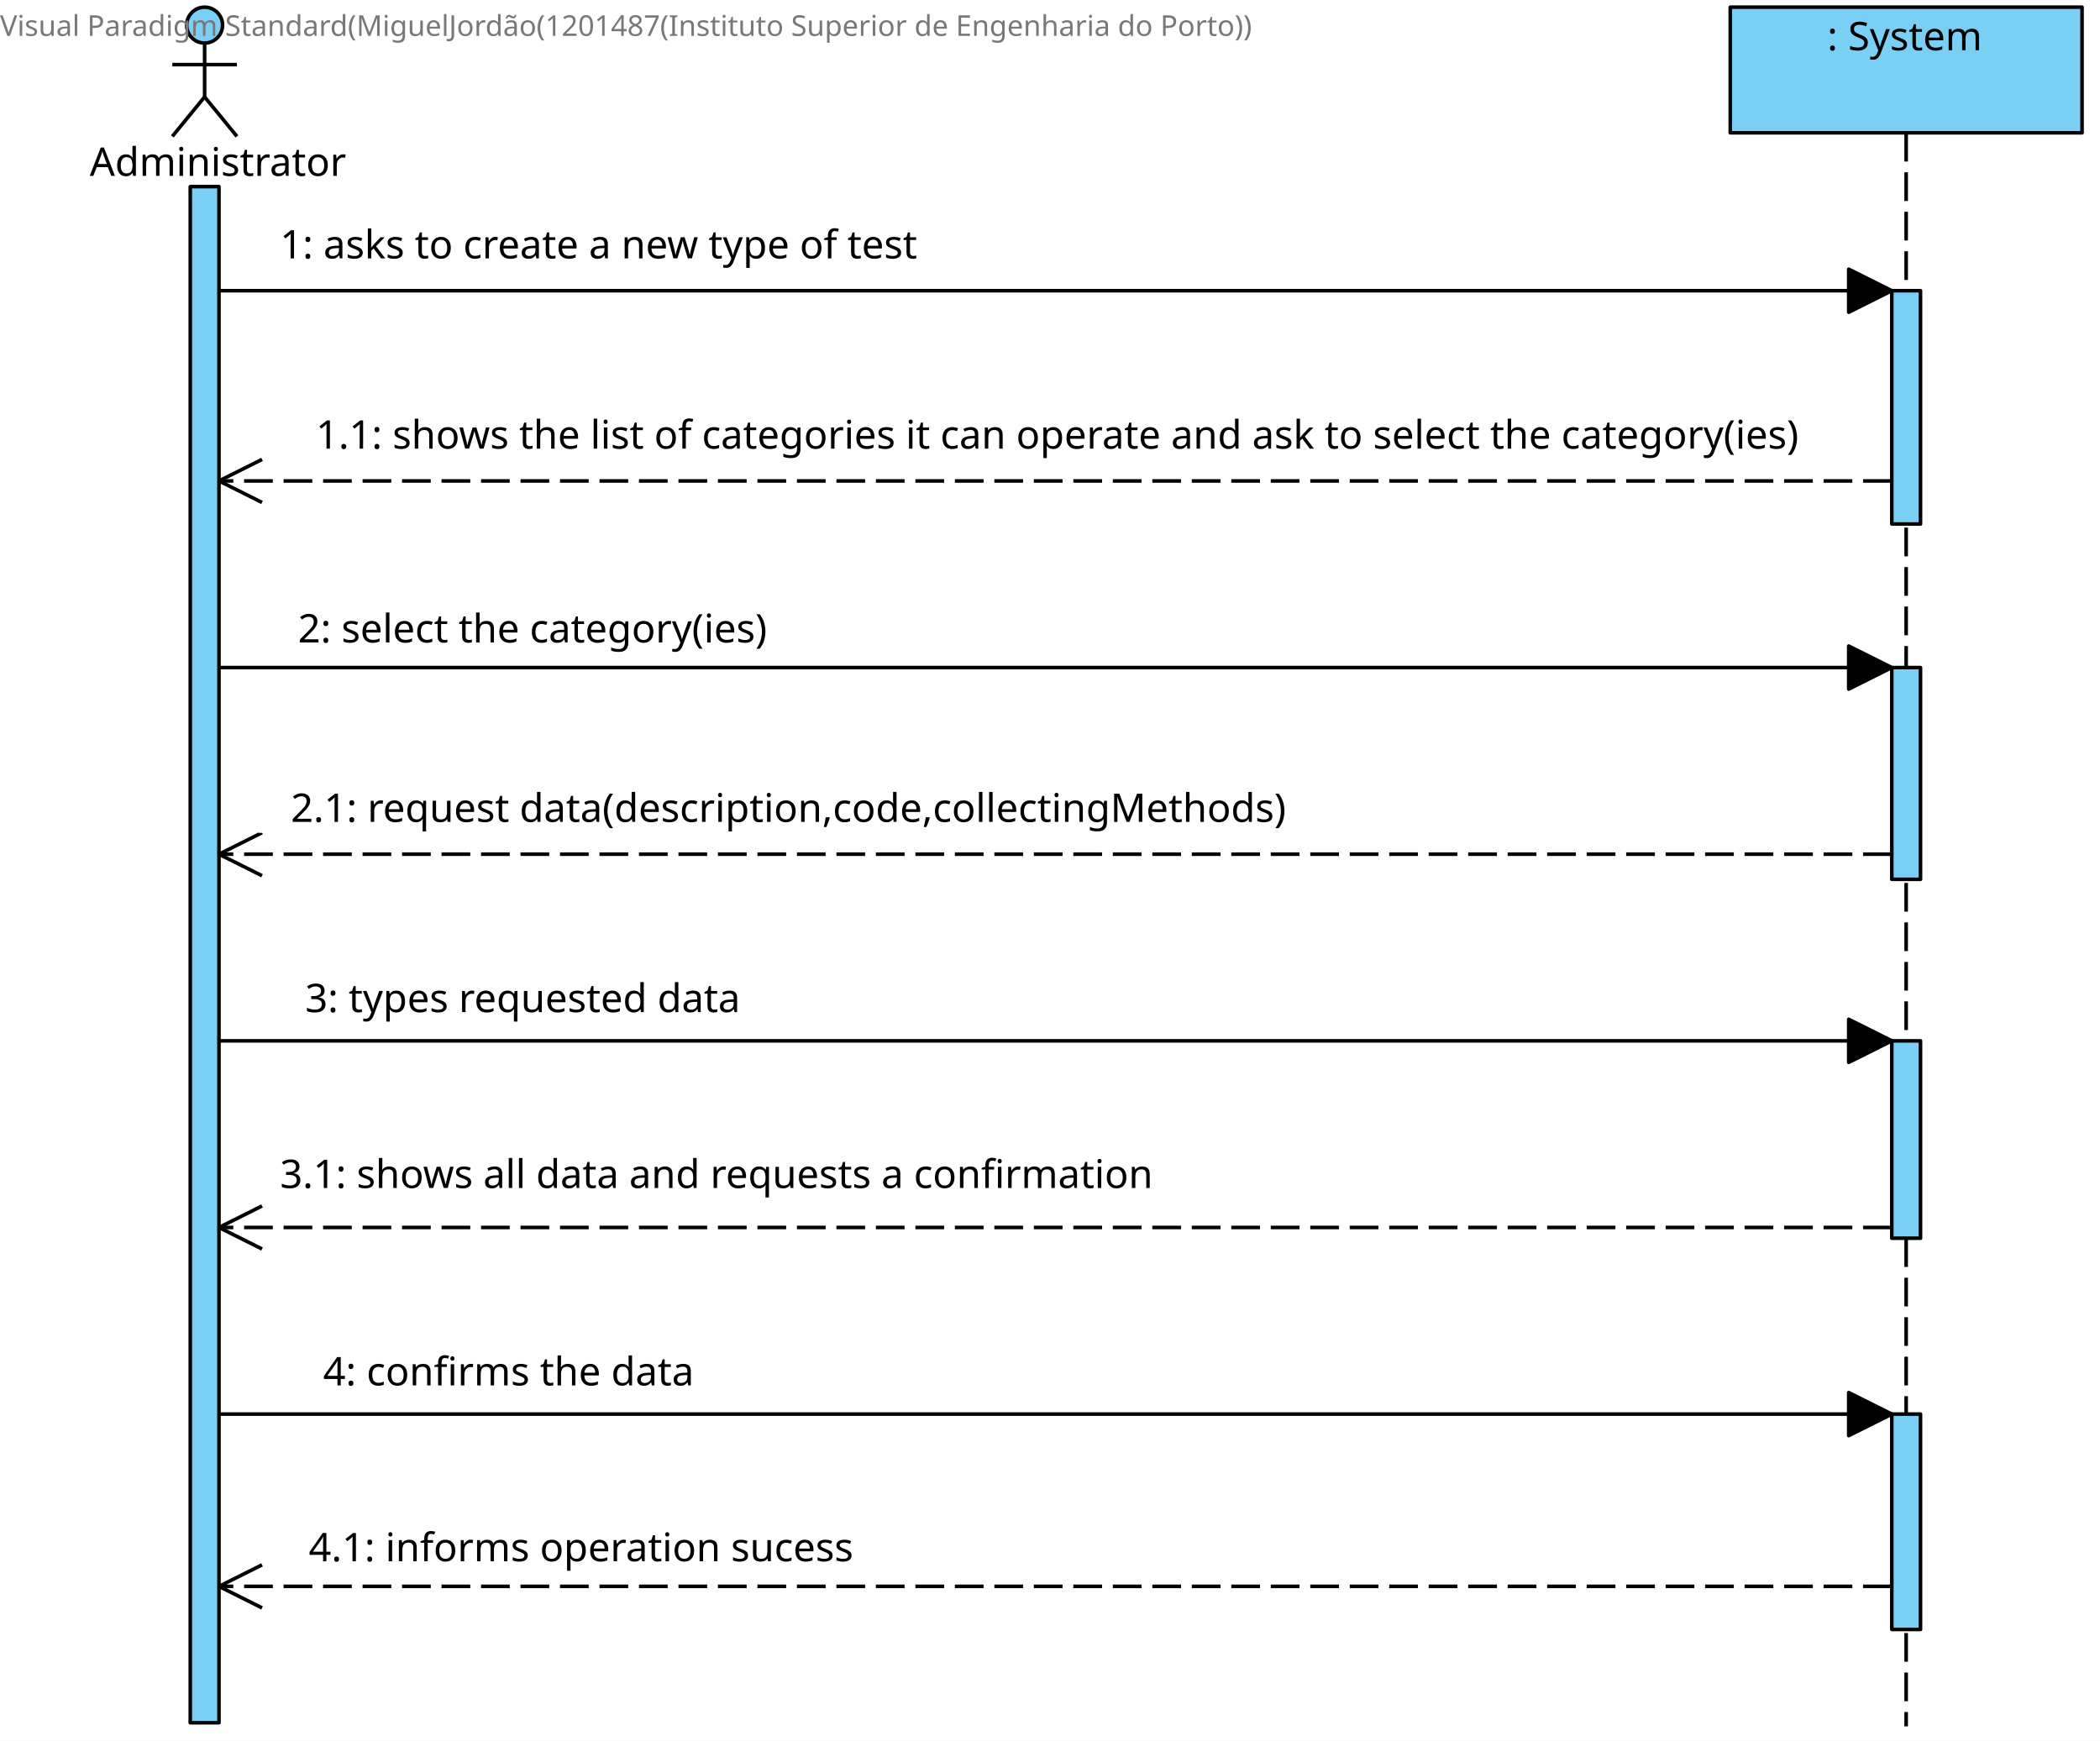
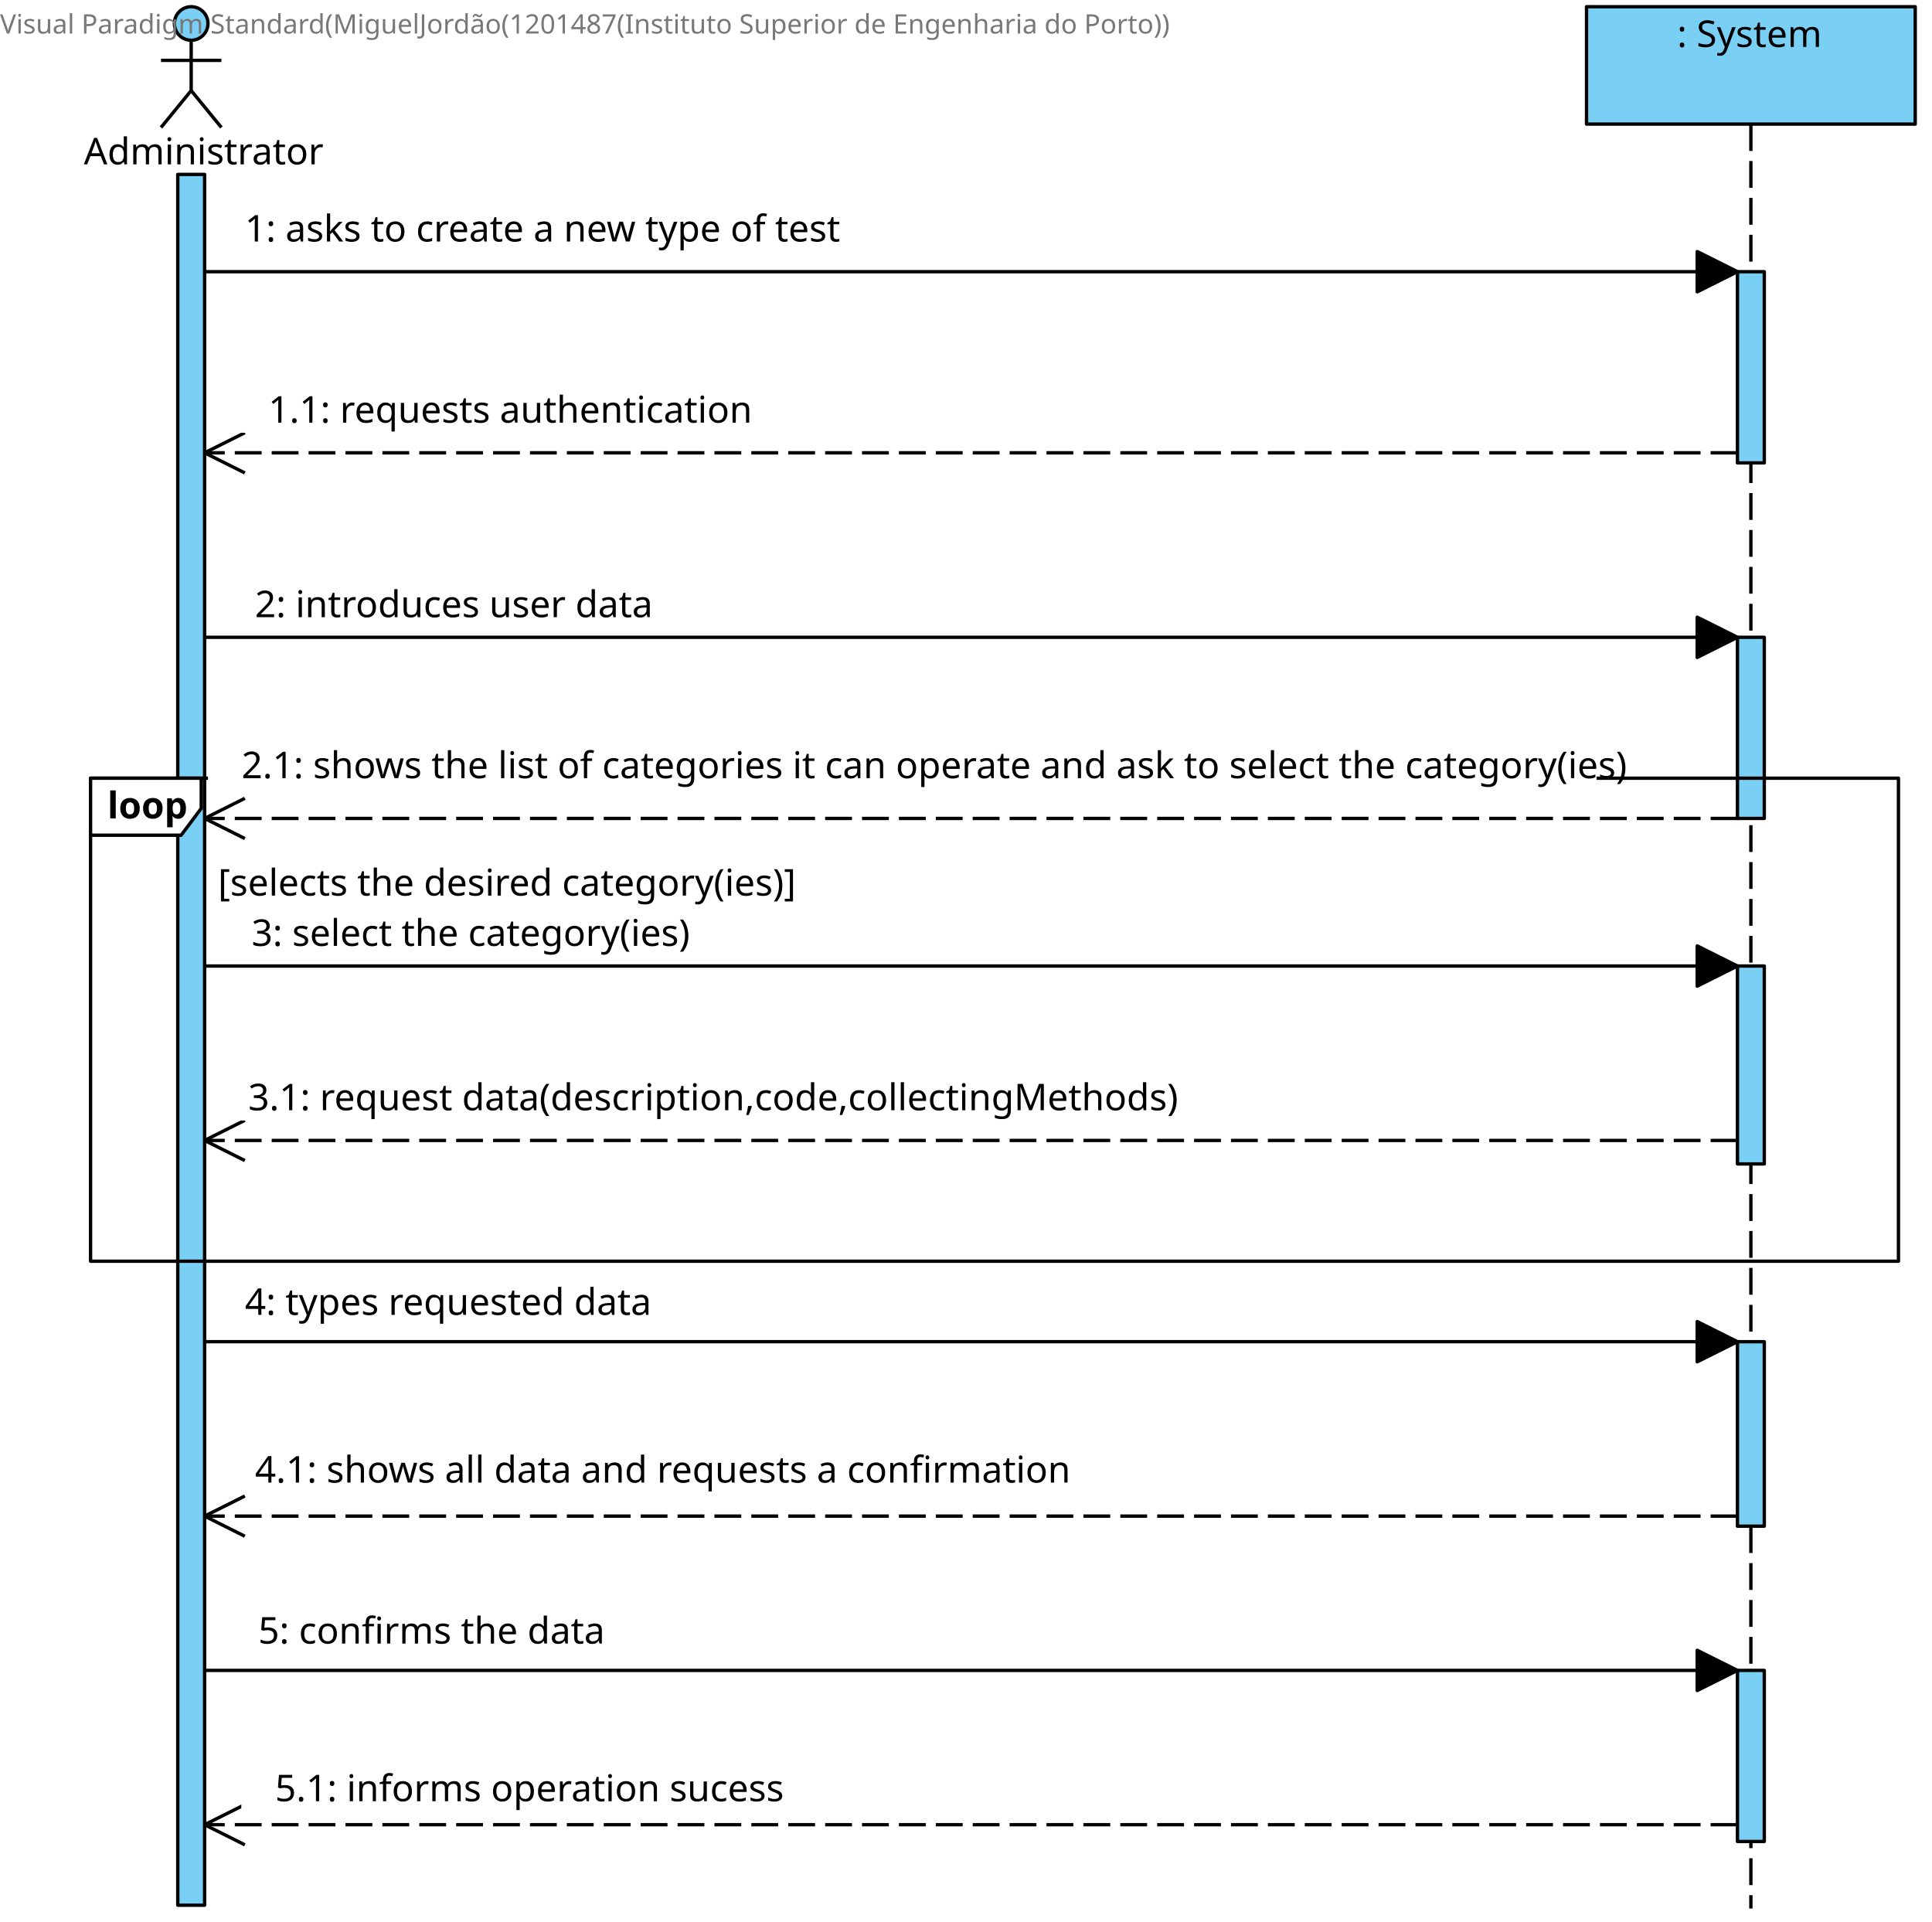
- <svg xmlns="http://www.w3.org/2000/svg" fill-opacity="0" color-rendering="auto" color-interpolation="auto" text-rendering="auto" stroke="rgb(0,0,0)" stroke-linecap="square" width="585" stroke-miterlimit="10" shape-rendering="auto" stroke-opacity="0" fill="rgb(0,0,0)" stroke-dasharray="none" font-weight="normal" stroke-width="1" height="485" font-family="'Dialog'" font-style="normal" stroke-linejoin="miter" font-size="12px" stroke-dashoffset="0" image-rendering="auto">
+ <svg xmlns="http://www.w3.org/2000/svg" fill-opacity="0" color-rendering="auto" color-interpolation="auto" text-rendering="auto" stroke="rgb(0,0,0)" stroke-linecap="square" width="576" stroke-miterlimit="10" shape-rendering="auto" stroke-opacity="0" fill="rgb(0,0,0)" stroke-dasharray="none" font-weight="normal" stroke-width="1" height="573" font-family="'Dialog'" font-style="normal" stroke-linejoin="miter" font-size="12px" stroke-dashoffset="0" image-rendering="auto">
  <defs id="genericDefs" />
  <g>
    <defs id="defs1">
      <clipPath clipPathUnits="userSpaceOnUse" id="clipPath1">
-         <path d="M-7 -7 L121 -7 L121 490 L-7 490 L-7 -7 Z" />
+         <path d="M-7 -7 L121 -7 L121 578 L-7 578 L-7 -7 Z" />
      </clipPath>
      <clipPath clipPathUnits="userSpaceOnUse" id="clipPath2">
-         <path d="M-7 -7 L110 -7 L110 490 L-7 490 L-7 -7 Z" />
+         <path d="M-7 -7 L110 -7 L110 578 L-7 578 L-7 -7 Z" />
      </clipPath>
      <clipPath clipPathUnits="userSpaceOnUse" id="clipPath3">
-         <path d="M-7 -7 L19 -7 L19 76 L-7 76 L-7 -7 Z" />
+         <path d="M-7 -7 L19 -7 L19 68 L-7 68 L-7 -7 Z" />
      </clipPath>
      <clipPath clipPathUnits="userSpaceOnUse" id="clipPath4">
        <path d="M-7 -7 L19 -7 L19 70 L-7 70 L-7 -7 Z" />
      </clipPath>
      <clipPath clipPathUnits="userSpaceOnUse" id="clipPath5">
        <path d="M-7 -7 L19 -7 L19 66 L-7 66 L-7 -7 Z" />
      </clipPath>
      <clipPath clipPathUnits="userSpaceOnUse" id="clipPath6">
-         <path d="M-7 -7 L19 -7 L19 71 L-7 71 L-7 -7 Z" />
+         <path d="M-7 -7 L19 -7 L19 62 L-7 62 L-7 -7 Z" />
      </clipPath>
      <clipPath clipPathUnits="userSpaceOnUse" id="clipPath7">
+         <path d="M-7 -7 L19 -7 L19 65 L-7 65 L-7 -7 Z" />
+       </clipPath>
+       <clipPath clipPathUnits="userSpaceOnUse" id="clipPath8">
+         <path d="M-7 -7 L550 -7 L550 155 L-7 155 L-7 -7 Z" />
+       </clipPath>
+       <clipPath clipPathUnits="userSpaceOnUse" id="clipPath9">
+         <path d="M201 24 L201 38 L37 38 L37 24 ZM-7 -7 L-7 155 L550 155 L550 -7 Z" />
+       </clipPath>
+       <clipPath clipPathUnits="userSpaceOnUse" id="clipPath10">
+         <path d="M0 0 L0 18 L34 18 L34 0 Z" />
+       </clipPath>
+       <clipPath clipPathUnits="userSpaceOnUse" id="clipPath11">
+         <path d="M-7 -7 L550 -7 L550 137 L-7 137 L-7 -7 Z" />
+       </clipPath>
+       <clipPath clipPathUnits="userSpaceOnUse" id="clipPath12">
+         <path d="M0 0 L0 15 L185 15 L185 0 Z" />
+       </clipPath>
+       <clipPath clipPathUnits="userSpaceOnUse" id="clipPath13">
+         <path d="M0 0 L0 4 L539 4 L539 0 Z" />
+       </clipPath>
+       <clipPath clipPathUnits="userSpaceOnUse" id="clipPath14">
        <path d="M-85 -15 L170 -15 L170 30 L-85 30 L-85 -15 Z" />
      </clipPath>
-       <clipPath clipPathUnits="userSpaceOnUse" id="clipPath8">
+       <clipPath clipPathUnits="userSpaceOnUse" id="clipPath15">
        <path d="M-99 -15 L198 -15 L198 30 L-99 30 L-99 -15 Z" />
      </clipPath>
-       <clipPath clipPathUnits="userSpaceOnUse" id="clipPath9">
-         <path d="M0 0 L570 0 L570 104 L0 104 L0 0 Z" />
-       </clipPath>
-       <clipPath clipPathUnits="userSpaceOnUse" id="clipPath10">
-         <path d="M89 6 L89 21 L4 21 L4 6 ZM247 29 L247 44 L57 44 L57 29 ZM481 82 L481 97 L67 97 L67 82 ZM0 0 L0 104 L570 104 L570 0 Z" />
-       </clipPath>
-       <clipPath clipPathUnits="userSpaceOnUse" id="clipPath11">
-         <path d="M208 31 L208 46 L62 46 L62 31 ZM343 81 L343 96 L61 96 L61 81 ZM0 0 L0 104 L570 104 L570 0 Z" />
-       </clipPath>
-       <clipPath clipPathUnits="userSpaceOnUse" id="clipPath12">
-         <path d="M343 29 L343 44 L61 44 L61 29 ZM199 82 L199 97 L64 97 L64 82 ZM0 0 L0 104 L570 104 L570 0 Z" />
-       </clipPath>
-       <clipPath clipPathUnits="userSpaceOnUse" id="clipPath13">
-         <path d="M199 30 L199 45 L64 45 L64 30 ZM307 79 L307 94 L57 94 L57 79 ZM0 0 L0 104 L570 104 L570 0 Z" />
-       </clipPath>
-       <clipPath clipPathUnits="userSpaceOnUse" id="clipPath14">
-         <path d="M307 27 L307 42 L57 42 L57 27 ZM186 82 L186 97 L69 97 L69 82 ZM0 0 L0 104 L570 104 L570 0 Z" />
-       </clipPath>
-       <clipPath clipPathUnits="userSpaceOnUse" id="clipPath15">
-         <path d="M186 30 L186 45 L69 45 L69 30 ZM229 79 L229 94 L65 94 L65 79 ZM0 0 L0 104 L570 104 L570 0 Z" />
-       </clipPath>
      <clipPath clipPathUnits="userSpaceOnUse" id="clipPath16">
-         <path d="M229 31 L229 46 L65 46 L65 31 ZM0 0 L0 104 L570 104 L570 0 Z" />
+         <path d="M0 0 L561 0 L561 104 L0 104 L0 0 Z" />
      </clipPath>
      <clipPath clipPathUnits="userSpaceOnUse" id="clipPath17">
-         <path d="M481 29 L481 44 L67 44 L67 29 ZM208 83 L208 98 L62 98 L62 83 ZM0 0 L0 104 L570 104 L570 0 Z" />
+         <path d="M89 6 L89 21 L4 21 L4 6 ZM242 29 L242 44 L52 44 L52 29 ZM216 83 L216 98 L60 98 L60 83 ZM0 0 L0 104 L561 104 L561 0 Z" />
      </clipPath>
      <clipPath clipPathUnits="userSpaceOnUse" id="clipPath18">
+         <path d="M200 32 L200 47 L54 47 L54 32 ZM336 81 L336 96 L54 96 L54 81 ZM0 0 L0 104 L561 104 L561 0 Z" />
+       </clipPath>
+       <clipPath clipPathUnits="userSpaceOnUse" id="clipPath19">
+         <path d="M336 29 L336 44 L54 44 L54 29 ZM0 0 L0 104 L52 104 L52 90 L187 90 L187 104 L561 104 L561 0 Z" />
+       </clipPath>
+       <clipPath clipPathUnits="userSpaceOnUse" id="clipPath20">
+         <path d="M187 30 L187 45 L52 45 L52 30 ZM305 80 L305 95 L55 95 L55 80 ZM0 0 L0 104 L561 104 L561 0 Z" />
+       </clipPath>
+       <clipPath clipPathUnits="userSpaceOnUse" id="clipPath21">
+         <path d="M305 28 L305 43 L55 43 L55 28 ZM173 76 L173 91 L56 91 L56 76 ZM0 0 L0 104 L561 104 L561 0 Z" />
+       </clipPath>
+       <clipPath clipPathUnits="userSpaceOnUse" id="clipPath22">
+         <path d="M173 30 L173 45 L56 45 L56 30 ZM225 77 L225 92 L61 92 L61 77 ZM0 0 L0 104 L561 104 L561 0 Z" />
+       </clipPath>
+       <clipPath clipPathUnits="userSpaceOnUse" id="clipPath23">
+         <path d="M225 31 L225 46 L61 46 L61 31 ZM0 0 L0 104 L561 104 L561 0 Z" />
+       </clipPath>
+       <clipPath clipPathUnits="userSpaceOnUse" id="clipPath24">
+         <path d="M465 26 L465 41 L51 41 L51 26 ZM200 76 L200 91 L54 91 L54 76 ZM0 0 L0 104 L561 104 L561 0 Z" />
+       </clipPath>
+       <clipPath clipPathUnits="userSpaceOnUse" id="clipPath25">
+         <path d="M216 29 L216 44 L60 44 L60 29 ZM187 87 L187 102 L55 102 L55 87 ZM0 0 L0 104 L561 104 L561 0 Z" />
+       </clipPath>
+       <clipPath clipPathUnits="userSpaceOnUse" id="clipPath26">
+         <path d="M187 32 L187 47 L55 47 L55 32 ZM465 80 L465 95 L51 95 L51 80 ZM0 0 L0 104 L561 104 L561 0 Z" />
+       </clipPath>
+       <clipPath clipPathUnits="userSpaceOnUse" id="clipPath27">
+         <path d="M-132 -15 L264 -15 L264 30 L-132 30 L-132 -15 Z" />
+       </clipPath>
+       <clipPath clipPathUnits="userSpaceOnUse" id="clipPath28">
+         <path d="M-156 -15 L312 -15 L312 30 L-156 30 L-156 -15 Z" />
+       </clipPath>
+       <clipPath clipPathUnits="userSpaceOnUse" id="clipPath29">
        <path d="M-414 -15 L828 -15 L828 30 L-414 30 L-414 -15 Z" />
      </clipPath>
-       <clipPath clipPathUnits="userSpaceOnUse" id="clipPath19">
+       <clipPath clipPathUnits="userSpaceOnUse" id="clipPath30">
        <path d="M-164 -15 L328 -15 L328 30 L-164 30 L-164 -15 Z" />
      </clipPath>
-       <clipPath clipPathUnits="userSpaceOnUse" id="clipPath20">
+       <clipPath clipPathUnits="userSpaceOnUse" id="clipPath31">
        <path d="M-117 -15 L234 -15 L234 30 L-117 30 L-117 -15 Z" />
      </clipPath>
-       <clipPath clipPathUnits="userSpaceOnUse" id="clipPath21">
+       <clipPath clipPathUnits="userSpaceOnUse" id="clipPath32">
        <path d="M-250 -15 L500 -15 L500 30 L-250 30 L-250 -15 Z" />
      </clipPath>
-       <clipPath clipPathUnits="userSpaceOnUse" id="clipPath22">
+       <clipPath clipPathUnits="userSpaceOnUse" id="clipPath33">
        <path d="M-135 -15 L270 -15 L270 30 L-135 30 L-135 -15 Z" />
      </clipPath>
-       <clipPath clipPathUnits="userSpaceOnUse" id="clipPath23">
+       <clipPath clipPathUnits="userSpaceOnUse" id="clipPath34">
        <path d="M-282 -15 L564 -15 L564 30 L-282 30 L-282 -15 Z" />
      </clipPath>
-       <clipPath clipPathUnits="userSpaceOnUse" id="clipPath24">
+       <clipPath clipPathUnits="userSpaceOnUse" id="clipPath35">
        <path d="M-146 -15 L292 -15 L292 30 L-146 30 L-146 -15 Z" />
      </clipPath>
-       <clipPath clipPathUnits="userSpaceOnUse" id="clipPath25">
+       <clipPath clipPathUnits="userSpaceOnUse" id="clipPath36">
        <path d="M-190 -15 L380 -15 L380 30 L-190 30 L-190 -15 Z" />
      </clipPath>
    </defs>
    <g fill="white" text-rendering="geometricPrecision" fill-opacity="1" stroke-opacity="1" stroke="white">
-       <rect x="0" width="585" height="485" y="0" stroke="none" />
+       <rect x="0" width="576" height="573" y="0" stroke="none" />
    </g>
    <g font-size="11px" transform="translate(2,2)" fill-opacity="1" fill="rgb(122,207,245)" text-rendering="geometricPrecision" image-rendering="optimizeQuality" font-family="sans-serif" stroke="rgb(122,207,245)" stroke-opacity="1">
      <circle r="5" clip-path="url(#clipPath1)" cx="55" cy="5" stroke="none" />
-       <rect x="51" width="8" height="428" y="50" clip-path="url(#clipPath1)" stroke="none" />
+       <rect x="51" width="8" height="516" y="50" clip-path="url(#clipPath1)" stroke="none" />
    </g>
    <g stroke-linecap="butt" font-size="11px" transform="translate(2,2)" fill-opacity="1" fill="black" text-rendering="geometricPrecision" image-rendering="optimizeQuality" font-family="sans-serif" stroke-linejoin="round" stroke="black" stroke-opacity="1" stroke-miterlimit="0">
      <circle fill="none" r="5" clip-path="url(#clipPath1)" cx="55" cy="5" />
-       <rect fill="none" x="51" width="8" height="428" y="50" clip-path="url(#clipPath1)" />
+       <rect fill="none" x="51" width="8" height="516" y="50" clip-path="url(#clipPath1)" />
      <line y2="25" fill="none" x1="55" clip-path="url(#clipPath1)" x2="55" y1="10" />
      <line y2="36" fill="none" x1="55" clip-path="url(#clipPath1)" x2="46" y1="25" />
      <line y2="36" fill="none" x1="55" clip-path="url(#clipPath1)" x2="64" y1="25" />
      <line y2="16" fill="none" x1="46" clip-path="url(#clipPath1)" x2="64" y1="16" />
    </g>
-     <g font-size="11px" transform="translate(482,2)" fill-opacity="1" fill="rgb(122,207,245)" text-rendering="geometricPrecision" image-rendering="optimizeQuality" font-family="sans-serif" stroke="rgb(122,207,245)" stroke-opacity="1">
+     <g font-size="11px" transform="translate(473,2)" fill-opacity="1" fill="rgb(122,207,245)" text-rendering="geometricPrecision" image-rendering="optimizeQuality" font-family="sans-serif" stroke="rgb(122,207,245)" stroke-opacity="1">
      <rect x="0" width="98" height="35" y="0" clip-path="url(#clipPath2)" stroke="none" />
    </g>
-     <g stroke-linecap="butt" font-size="11px" transform="translate(482,2)" fill-opacity="1" fill="black" text-rendering="geometricPrecision" image-rendering="optimizeQuality" font-family="sans-serif" stroke-linejoin="round" stroke="black" stroke-opacity="1" stroke-miterlimit="0">
+     <g stroke-linecap="butt" font-size="11px" transform="translate(473,2)" fill-opacity="1" fill="black" text-rendering="geometricPrecision" image-rendering="optimizeQuality" font-family="sans-serif" stroke-linejoin="round" stroke="black" stroke-opacity="1" stroke-miterlimit="0">
      <rect fill="none" x="0" width="98" height="35" y="0" clip-path="url(#clipPath2)" />
-       <line clip-path="url(#clipPath2)" fill="none" x1="49" x2="49" y1="35" y2="479" stroke-linejoin="bevel" stroke-dasharray="8,3" />
-     </g>
-     <g font-size="11px" transform="translate(527,81)" fill-opacity="1" fill="rgb(122,207,245)" text-rendering="geometricPrecision" image-rendering="optimizeQuality" font-family="sans-serif" stroke="rgb(122,207,245)" stroke-opacity="1">
-       <rect x="0" width="8" height="65" y="0" clip-path="url(#clipPath3)" stroke="none" />
-     </g>
-     <g stroke-linecap="butt" font-size="11px" transform="translate(527,81)" fill-opacity="1" fill="black" text-rendering="geometricPrecision" image-rendering="optimizeQuality" font-family="sans-serif" stroke-linejoin="round" stroke="black" stroke-opacity="1" stroke-miterlimit="0">
-       <rect fill="none" x="0" width="8" height="65" y="0" clip-path="url(#clipPath3)" />
-     </g>
-     <g font-size="11px" transform="translate(527,186)" fill-opacity="1" fill="rgb(122,207,245)" text-rendering="geometricPrecision" image-rendering="optimizeQuality" font-family="sans-serif" stroke="rgb(122,207,245)" stroke-opacity="1">
+       <line clip-path="url(#clipPath2)" fill="none" x1="49" x2="49" y1="35" y2="567" stroke-linejoin="bevel" stroke-dasharray="8,3" />
+     </g>
+     <g font-size="11px" transform="translate(518,81)" fill-opacity="1" fill="rgb(122,207,245)" text-rendering="geometricPrecision" image-rendering="optimizeQuality" font-family="sans-serif" stroke="rgb(122,207,245)" stroke-opacity="1">
+       <rect x="0" width="8" height="57" y="0" clip-path="url(#clipPath3)" stroke="none" />
+     </g>
+     <g stroke-linecap="butt" font-size="11px" transform="translate(518,81)" fill-opacity="1" fill="black" text-rendering="geometricPrecision" image-rendering="optimizeQuality" font-family="sans-serif" stroke-linejoin="round" stroke="black" stroke-opacity="1" stroke-miterlimit="0">
+       <rect fill="none" x="0" width="8" height="57" y="0" clip-path="url(#clipPath3)" />
+     </g>
+     <g font-size="11px" transform="translate(518,288)" fill-opacity="1" fill="rgb(122,207,245)" text-rendering="geometricPrecision" image-rendering="optimizeQuality" font-family="sans-serif" stroke="rgb(122,207,245)" stroke-opacity="1">
      <rect x="0" width="8" height="59" y="0" clip-path="url(#clipPath4)" stroke="none" />
    </g>
-     <g stroke-linecap="butt" font-size="11px" transform="translate(527,186)" fill-opacity="1" fill="black" text-rendering="geometricPrecision" image-rendering="optimizeQuality" font-family="sans-serif" stroke-linejoin="round" stroke="black" stroke-opacity="1" stroke-miterlimit="0">
+     <g stroke-linecap="butt" font-size="11px" transform="translate(518,288)" fill-opacity="1" fill="black" text-rendering="geometricPrecision" image-rendering="optimizeQuality" font-family="sans-serif" stroke-linejoin="round" stroke="black" stroke-opacity="1" stroke-miterlimit="0">
      <rect fill="none" x="0" width="8" height="59" y="0" clip-path="url(#clipPath4)" />
    </g>
-     <g font-size="11px" transform="translate(527,290)" fill-opacity="1" fill="rgb(122,207,245)" text-rendering="geometricPrecision" image-rendering="optimizeQuality" font-family="sans-serif" stroke="rgb(122,207,245)" stroke-opacity="1">
+     <g font-size="11px" transform="translate(518,400)" fill-opacity="1" fill="rgb(122,207,245)" text-rendering="geometricPrecision" image-rendering="optimizeQuality" font-family="sans-serif" stroke="rgb(122,207,245)" stroke-opacity="1">
      <rect x="0" width="8" height="55" y="0" clip-path="url(#clipPath5)" stroke="none" />
    </g>
-     <g stroke-linecap="butt" font-size="11px" transform="translate(527,290)" fill-opacity="1" fill="black" text-rendering="geometricPrecision" image-rendering="optimizeQuality" font-family="sans-serif" stroke-linejoin="round" stroke="black" stroke-opacity="1" stroke-miterlimit="0">
+     <g stroke-linecap="butt" font-size="11px" transform="translate(518,400)" fill-opacity="1" fill="black" text-rendering="geometricPrecision" image-rendering="optimizeQuality" font-family="sans-serif" stroke-linejoin="round" stroke="black" stroke-opacity="1" stroke-miterlimit="0">
      <rect fill="none" x="0" width="8" height="55" y="0" clip-path="url(#clipPath5)" />
    </g>
-     <g font-size="11px" transform="translate(527,394)" fill-opacity="1" fill="rgb(122,207,245)" text-rendering="geometricPrecision" image-rendering="optimizeQuality" font-family="sans-serif" stroke="rgb(122,207,245)" stroke-opacity="1">
-       <rect x="0" width="8" height="60" y="0" clip-path="url(#clipPath6)" stroke="none" />
-     </g>
-     <g stroke-linecap="butt" font-size="11px" transform="translate(527,394)" fill-opacity="1" fill="black" text-rendering="geometricPrecision" image-rendering="optimizeQuality" font-family="sans-serif" stroke-linejoin="round" stroke="black" stroke-opacity="1" stroke-miterlimit="0">
-       <rect fill="none" x="0" width="8" height="60" y="0" clip-path="url(#clipPath6)" />
+     <g font-size="11px" transform="translate(518,498)" fill-opacity="1" fill="rgb(122,207,245)" text-rendering="geometricPrecision" image-rendering="optimizeQuality" font-family="sans-serif" stroke="rgb(122,207,245)" stroke-opacity="1">
+       <rect x="0" width="8" height="51" y="0" clip-path="url(#clipPath6)" stroke="none" />
+     </g>
+     <g stroke-linecap="butt" font-size="11px" transform="translate(518,498)" fill-opacity="1" fill="black" text-rendering="geometricPrecision" image-rendering="optimizeQuality" font-family="sans-serif" stroke-linejoin="round" stroke="black" stroke-opacity="1" stroke-miterlimit="0">
+       <rect fill="none" x="0" width="8" height="51" y="0" clip-path="url(#clipPath6)" />
+     </g>
+     <g font-size="11px" transform="translate(518,190)" fill-opacity="1" fill="rgb(122,207,245)" text-rendering="geometricPrecision" image-rendering="optimizeQuality" font-family="sans-serif" stroke="rgb(122,207,245)" stroke-opacity="1">
+       <rect x="0" width="8" height="54" y="0" clip-path="url(#clipPath7)" stroke="none" />
+     </g>
+     <g stroke-linecap="butt" font-size="11px" transform="translate(518,190)" fill-opacity="1" fill="black" text-rendering="geometricPrecision" image-rendering="optimizeQuality" font-family="sans-serif" stroke-linejoin="round" stroke="black" stroke-opacity="1" stroke-miterlimit="0">
+       <rect fill="none" x="0" width="8" height="54" y="0" clip-path="url(#clipPath7)" />
+     </g>
+     <g fill-opacity="1" text-rendering="geometricPrecision" stroke="black" stroke-linecap="butt" transform="translate(27,232)" stroke-miterlimit="0" stroke-opacity="1" fill="black" font-weight="bold" font-family="sans-serif" stroke-linejoin="round" font-size="11px" image-rendering="optimizeQuality">
+       <rect fill="none" x="0" width="539" height="144" y="0" clip-path="url(#clipPath9)" />
+     </g>
+     <g font-size="11px" transform="translate(27,232)" fill-opacity="1" fill="white" text-rendering="geometricPrecision" image-rendering="optimizeQuality" font-family="sans-serif" stroke="white" font-weight="bold" stroke-opacity="1">
+       <path d="M33 0 L33 9 L27 17 L0 17 L0 0 Z" stroke="none" clip-path="url(#clipPath9)" />
+     </g>
+     <g fill-opacity="1" text-rendering="geometricPrecision" stroke="black" stroke-linecap="butt" transform="translate(27,232)" stroke-miterlimit="0" stroke-opacity="1" fill="black" font-weight="bold" font-family="sans-serif" stroke-linejoin="round" font-size="11px" image-rendering="optimizeQuality">
+       <path fill="none" d="M33 0 L33 9 L27 17 L0 17 L0 0 Z" clip-path="url(#clipPath9)" />
+     </g>
+     <g font-size="11px" transform="translate(27,232)" fill-opacity="1" fill="black" text-rendering="geometricPrecision" image-rendering="optimizeQuality" font-family="sans-serif" stroke="black" font-weight="bold" stroke-opacity="1">
+       <text x="5" xml:space="preserve" y="12" clip-path="url(#clipPath10)" stroke="none">loop</text>
+     </g>
+     <g font-size="11px" transform="translate(55,255)" fill-opacity="1" fill="white" text-rendering="geometricPrecision" image-rendering="optimizeQuality" font-family="sans-serif" stroke="white" stroke-opacity="1">
+       <rect x="9" width="166" height="17" y="-1" clip-path="url(#clipPath12)" stroke="none" />
+       <text fill="black" x="10" xml:space="preserve" y="12" clip-path="url(#clipPath12)" stroke="none">[selects the desired category(ies)]</text>
    </g>
    <g font-size="11px" transform="translate(15,37)" fill-opacity="1" fill="black" text-rendering="geometricPrecision" image-rendering="optimizeQuality" font-family="sans-serif" stroke="black" stroke-opacity="1">
-       <text x="10" xml:space="preserve" y="12" clip-path="url(#clipPath7)" stroke="none">Administrator</text>
-     </g>
-     <g font-size="11px" transform="translate(482,2)" fill-opacity="1" fill="black" text-rendering="geometricPrecision" image-rendering="optimizeQuality" font-family="sans-serif" stroke="black" stroke-opacity="1">
-       <text x="27" xml:space="preserve" y="12" clip-path="url(#clipPath8)" stroke="none">: System</text>
+       <text x="10" xml:space="preserve" y="12" clip-path="url(#clipPath14)" stroke="none">Administrator</text>
+     </g>
+     <g font-size="11px" transform="translate(473,2)" fill-opacity="1" fill="black" text-rendering="geometricPrecision" image-rendering="optimizeQuality" font-family="sans-serif" stroke="black" stroke-opacity="1">
+       <text x="27" xml:space="preserve" y="12" clip-path="url(#clipPath15)" stroke="none">: System</text>
    </g>
    <g stroke-linecap="butt" font-size="11px" transform="translate(11,31)" fill-opacity="1" fill="black" text-rendering="geometricPrecision" image-rendering="optimizeQuality" font-family="sans-serif" stroke-linejoin="round" stroke="black" stroke-opacity="1">
-       <line y2="50" fill="none" x1="50" clip-path="url(#clipPath10)" x2="516" y1="50" />
-       <polygon points=" 516 50 504 44 504 56" clip-path="url(#clipPath10)" stroke="none" />
-       <polygon fill="none" points=" 516 50 504 44 504 56" clip-path="url(#clipPath10)" />
-     </g>
-     <g stroke-linecap="butt" font-size="11px" transform="translate(11,136)" fill-opacity="1" fill="black" text-rendering="geometricPrecision" image-rendering="optimizeQuality" font-family="sans-serif" stroke-linejoin="round" stroke="black" stroke-opacity="1">
-       <line y2="50" fill="none" x1="50" clip-path="url(#clipPath11)" x2="516" y1="50" />
-       <polygon points=" 516 50 504 44 504 56" clip-path="url(#clipPath11)" stroke="none" />
-       <polygon fill="none" points=" 516 50 504 44 504 56" clip-path="url(#clipPath11)" />
-     </g>
-     <g fill-opacity="1" text-rendering="geometricPrecision" stroke="black" stroke-linecap="butt" transform="translate(11,188)" stroke-miterlimit="0" stroke-opacity="1" fill="black" stroke-dasharray="8,3" font-family="sans-serif" stroke-linejoin="round" font-size="11px" image-rendering="optimizeQuality">
-       <line y2="50" fill="none" x1="516" clip-path="url(#clipPath12)" x2="50" y1="50" />
-       <line clip-path="url(#clipPath12)" fill="none" x1="50" x2="62" y1="50" y2="56" stroke-dasharray="none" stroke-miterlimit="10" />
-       <line clip-path="url(#clipPath12)" fill="none" x1="50" x2="62" y1="50" y2="44" stroke-dasharray="none" stroke-miterlimit="10" />
-     </g>
-     <g stroke-linecap="butt" font-size="11px" transform="translate(11,240)" fill-opacity="1" fill="black" text-rendering="geometricPrecision" image-rendering="optimizeQuality" font-family="sans-serif" stroke-linejoin="round" stroke="black" stroke-opacity="1">
-       <line y2="50" fill="none" x1="50" clip-path="url(#clipPath13)" x2="516" y1="50" />
-       <polygon points=" 516 50 504 44 504 56" clip-path="url(#clipPath13)" stroke="none" />
-       <polygon fill="none" points=" 516 50 504 44 504 56" clip-path="url(#clipPath13)" />
-     </g>
-     <g fill-opacity="1" text-rendering="geometricPrecision" stroke="black" stroke-linecap="butt" transform="translate(11,292)" stroke-miterlimit="0" stroke-opacity="1" fill="black" stroke-dasharray="8,3" font-family="sans-serif" stroke-linejoin="round" font-size="11px" image-rendering="optimizeQuality">
-       <line y2="50" fill="none" x1="516" clip-path="url(#clipPath14)" x2="50" y1="50" />
-       <line clip-path="url(#clipPath14)" fill="none" x1="50" x2="62" y1="50" y2="56" stroke-dasharray="none" stroke-miterlimit="10" />
-       <line clip-path="url(#clipPath14)" fill="none" x1="50" x2="62" y1="50" y2="44" stroke-dasharray="none" stroke-miterlimit="10" />
-     </g>
-     <g stroke-linecap="butt" font-size="11px" transform="translate(11,344)" fill-opacity="1" fill="black" text-rendering="geometricPrecision" image-rendering="optimizeQuality" font-family="sans-serif" stroke-linejoin="round" stroke="black" stroke-opacity="1">
-       <line y2="50" fill="none" x1="50" clip-path="url(#clipPath15)" x2="516" y1="50" />
-       <polygon points=" 516 50 504 44 504 56" clip-path="url(#clipPath15)" stroke="none" />
-       <polygon fill="none" points=" 516 50 504 44 504 56" clip-path="url(#clipPath15)" />
-     </g>
-     <g fill-opacity="1" text-rendering="geometricPrecision" stroke="black" stroke-linecap="butt" transform="translate(11,392)" stroke-miterlimit="0" stroke-opacity="1" fill="black" stroke-dasharray="8,3" font-family="sans-serif" stroke-linejoin="round" font-size="11px" image-rendering="optimizeQuality">
-       <line y2="50" fill="none" x1="516" clip-path="url(#clipPath16)" x2="50" y1="50" />
-       <line clip-path="url(#clipPath16)" fill="none" x1="50" x2="62" y1="50" y2="56" stroke-dasharray="none" stroke-miterlimit="10" />
-       <line clip-path="url(#clipPath16)" fill="none" x1="50" x2="62" y1="50" y2="44" stroke-dasharray="none" stroke-miterlimit="10" />
-     </g>
-     <g fill-opacity="1" text-rendering="geometricPrecision" stroke="black" stroke-linecap="butt" transform="translate(11,84)" stroke-miterlimit="0" stroke-opacity="1" fill="black" stroke-dasharray="8,3" font-family="sans-serif" stroke-linejoin="round" font-size="11px" image-rendering="optimizeQuality">
-       <line y2="50" fill="none" x1="516" clip-path="url(#clipPath17)" x2="50" y1="50" />
-       <line clip-path="url(#clipPath17)" fill="none" x1="50" x2="62" y1="50" y2="56" stroke-dasharray="none" stroke-miterlimit="10" />
-       <line clip-path="url(#clipPath17)" fill="none" x1="50" x2="62" y1="50" y2="44" stroke-dasharray="none" stroke-miterlimit="10" />
-     </g>
-     <g font-size="11px" transform="translate(78,113)" fill-opacity="1" fill="white" text-rendering="geometricPrecision" image-rendering="optimizeQuality" font-family="sans-serif" stroke="white" stroke-opacity="1">
-       <rect x="0" width="414" height="15" y="0" clip-path="url(#clipPath18)" stroke="none" />
-       <text fill="black" x="10" xml:space="preserve" y="12" clip-path="url(#clipPath18)" stroke="none">1.1: shows the list of categories it can operate and ask to select the category(ies)</text>
-     </g>
-     <g font-size="11px" transform="translate(76,423)" fill-opacity="1" fill="white" text-rendering="geometricPrecision" image-rendering="optimizeQuality" font-family="sans-serif" stroke="white" stroke-opacity="1">
-       <rect x="0" width="164" height="15" y="0" clip-path="url(#clipPath19)" stroke="none" />
-       <text fill="black" x="10" xml:space="preserve" y="12" clip-path="url(#clipPath19)" stroke="none">4.1: informs operation sucess</text>
-     </g>
-     <g font-size="11px" transform="translate(80,374)" fill-opacity="1" fill="white" text-rendering="geometricPrecision" image-rendering="optimizeQuality" font-family="sans-serif" stroke="white" stroke-opacity="1">
-       <rect x="0" width="117" height="15" y="0" clip-path="url(#clipPath20)" stroke="none" />
-       <text fill="black" x="10" xml:space="preserve" y="12" clip-path="url(#clipPath20)" stroke="none">4: confirms the data</text>
-     </g>
-     <g font-size="11px" transform="translate(68,319)" fill-opacity="1" fill="white" text-rendering="geometricPrecision" image-rendering="optimizeQuality" font-family="sans-serif" stroke="white" stroke-opacity="1">
-       <rect x="0" width="250" height="15" y="0" clip-path="url(#clipPath21)" stroke="none" />
-       <text fill="black" x="10" xml:space="preserve" y="12" clip-path="url(#clipPath21)" stroke="none">3.1: shows all data and requests a confirmation</text>
-     </g>
-     <g font-size="11px" transform="translate(75,270)" fill-opacity="1" fill="white" text-rendering="geometricPrecision" image-rendering="optimizeQuality" font-family="sans-serif" stroke="white" stroke-opacity="1">
-       <rect x="0" width="135" height="15" y="0" clip-path="url(#clipPath22)" stroke="none" />
-       <text fill="black" x="10" xml:space="preserve" y="12" clip-path="url(#clipPath22)" stroke="none">3: types requested data</text>
-     </g>
-     <g font-size="11px" transform="translate(72,217)" fill-opacity="1" fill="white" text-rendering="geometricPrecision" image-rendering="optimizeQuality" font-family="sans-serif" stroke="white" stroke-opacity="1">
-       <rect x="0" width="282" height="15" y="0" clip-path="url(#clipPath23)" stroke="none" />
-       <text fill="black" x="9" xml:space="preserve" y="12" clip-path="url(#clipPath23)" stroke="none">2.1: request data(description,code,collectingMethods)</text>
-     </g>
-     <g font-size="11px" transform="translate(73,167)" fill-opacity="1" fill="white" text-rendering="geometricPrecision" image-rendering="optimizeQuality" font-family="sans-serif" stroke="white" stroke-opacity="1">
-       <rect x="0" width="146" height="15" y="0" clip-path="url(#clipPath24)" stroke="none" />
-       <text fill="black" x="10" xml:space="preserve" y="12" clip-path="url(#clipPath24)" stroke="none">2: select the category(ies)</text>
-     </g>
-     <g font-size="11px" transform="translate(68,60)" fill-opacity="1" fill="white" text-rendering="geometricPrecision" image-rendering="optimizeQuality" font-family="sans-serif" stroke="white" stroke-opacity="1">
-       <rect x="0" width="190" height="15" y="0" clip-path="url(#clipPath25)" stroke="none" />
-       <text fill="black" x="10" xml:space="preserve" y="12" clip-path="url(#clipPath25)" stroke="none">1: asks to create a new type of test</text>
+       <line y2="50" fill="none" x1="50" clip-path="url(#clipPath17)" x2="507" y1="50" />
+       <polygon points=" 507 50 495 44 495 56" clip-path="url(#clipPath17)" stroke="none" />
+       <polygon fill="none" points=" 507 50 495 44 495 56" clip-path="url(#clipPath17)" />
+     </g>
+     <g stroke-linecap="butt" font-size="11px" transform="translate(11,238)" fill-opacity="1" fill="black" text-rendering="geometricPrecision" image-rendering="optimizeQuality" font-family="sans-serif" stroke-linejoin="round" stroke="black" stroke-opacity="1">
+       <line y2="50" fill="none" x1="50" clip-path="url(#clipPath18)" x2="507" y1="50" />
+       <polygon points=" 507 50 495 44 495 56" clip-path="url(#clipPath18)" stroke="none" />
+       <polygon fill="none" points=" 507 50 495 44 495 56" clip-path="url(#clipPath18)" />
+     </g>
+     <g fill-opacity="1" text-rendering="geometricPrecision" stroke="black" stroke-linecap="butt" transform="translate(11,290)" stroke-miterlimit="0" stroke-opacity="1" fill="black" stroke-dasharray="8,3" font-family="sans-serif" stroke-linejoin="round" font-size="11px" image-rendering="optimizeQuality">
+       <line y2="50" fill="none" x1="507" clip-path="url(#clipPath19)" x2="50" y1="50" />
+       <line clip-path="url(#clipPath19)" fill="none" x1="50" x2="62" y1="50" y2="56" stroke-dasharray="none" stroke-miterlimit="10" />
+       <line clip-path="url(#clipPath19)" fill="none" x1="50" x2="62" y1="50" y2="44" stroke-dasharray="none" stroke-miterlimit="10" />
+     </g>
+     <g stroke-linecap="butt" font-size="11px" transform="translate(11,350)" fill-opacity="1" fill="black" text-rendering="geometricPrecision" image-rendering="optimizeQuality" font-family="sans-serif" stroke-linejoin="round" stroke="black" stroke-opacity="1">
+       <line y2="50" fill="none" x1="50" clip-path="url(#clipPath20)" x2="507" y1="50" />
+       <polygon points=" 507 50 495 44 495 56" clip-path="url(#clipPath20)" stroke="none" />
+       <polygon fill="none" points=" 507 50 495 44 495 56" clip-path="url(#clipPath20)" />
+     </g>
+     <g fill-opacity="1" text-rendering="geometricPrecision" stroke="black" stroke-linecap="butt" transform="translate(11,402)" stroke-miterlimit="0" stroke-opacity="1" fill="black" stroke-dasharray="8,3" font-family="sans-serif" stroke-linejoin="round" font-size="11px" image-rendering="optimizeQuality">
+       <line y2="50" fill="none" x1="507" clip-path="url(#clipPath21)" x2="50" y1="50" />
+       <line clip-path="url(#clipPath21)" fill="none" x1="50" x2="62" y1="50" y2="56" stroke-dasharray="none" stroke-miterlimit="10" />
+       <line clip-path="url(#clipPath21)" fill="none" x1="50" x2="62" y1="50" y2="44" stroke-dasharray="none" stroke-miterlimit="10" />
+     </g>
+     <g stroke-linecap="butt" font-size="11px" transform="translate(11,448)" fill-opacity="1" fill="black" text-rendering="geometricPrecision" image-rendering="optimizeQuality" font-family="sans-serif" stroke-linejoin="round" stroke="black" stroke-opacity="1">
+       <line y2="50" fill="none" x1="50" clip-path="url(#clipPath22)" x2="507" y1="50" />
+       <polygon points=" 507 50 495 44 495 56" clip-path="url(#clipPath22)" stroke="none" />
+       <polygon fill="none" points=" 507 50 495 44 495 56" clip-path="url(#clipPath22)" />
+     </g>
+     <g fill-opacity="1" text-rendering="geometricPrecision" stroke="black" stroke-linecap="butt" transform="translate(11,494)" stroke-miterlimit="0" stroke-opacity="1" fill="black" stroke-dasharray="8,3" font-family="sans-serif" stroke-linejoin="round" font-size="11px" image-rendering="optimizeQuality">
+       <line y2="50" fill="none" x1="507" clip-path="url(#clipPath23)" x2="50" y1="50" />
+       <line clip-path="url(#clipPath23)" fill="none" x1="50" x2="62" y1="50" y2="56" stroke-dasharray="none" stroke-miterlimit="10" />
+       <line clip-path="url(#clipPath23)" fill="none" x1="50" x2="62" y1="50" y2="44" stroke-dasharray="none" stroke-miterlimit="10" />
+     </g>
+     <g fill-opacity="1" text-rendering="geometricPrecision" stroke="black" stroke-linecap="butt" transform="translate(11,194)" stroke-miterlimit="0" stroke-opacity="1" fill="black" stroke-dasharray="8,3" font-family="sans-serif" stroke-linejoin="round" font-size="11px" image-rendering="optimizeQuality">
+       <line y2="50" fill="none" x1="507" clip-path="url(#clipPath24)" x2="50" y1="50" />
+       <line clip-path="url(#clipPath24)" fill="none" x1="50" x2="62" y1="50" y2="56" stroke-dasharray="none" stroke-miterlimit="10" />
+       <line clip-path="url(#clipPath24)" fill="none" x1="50" x2="62" y1="50" y2="44" stroke-dasharray="none" stroke-miterlimit="10" />
+     </g>
+     <g fill-opacity="1" text-rendering="geometricPrecision" stroke="black" stroke-linecap="butt" transform="translate(11,85)" stroke-miterlimit="0" stroke-opacity="1" fill="black" stroke-dasharray="8,3" font-family="sans-serif" stroke-linejoin="round" font-size="11px" image-rendering="optimizeQuality">
+       <line y2="50" fill="none" x1="507" clip-path="url(#clipPath25)" x2="50" y1="50" />
+       <line clip-path="url(#clipPath25)" fill="none" x1="50" x2="62" y1="50" y2="56" stroke-dasharray="none" stroke-miterlimit="10" />
+       <line clip-path="url(#clipPath25)" fill="none" x1="50" x2="62" y1="50" y2="44" stroke-dasharray="none" stroke-miterlimit="10" />
+     </g>
+     <g stroke-linecap="butt" font-size="11px" transform="translate(11,140)" fill-opacity="1" fill="black" text-rendering="geometricPrecision" image-rendering="optimizeQuality" font-family="sans-serif" stroke-linejoin="round" stroke="black" stroke-opacity="1">
+       <line y2="50" fill="none" x1="50" clip-path="url(#clipPath26)" x2="507" y1="50" />
+       <polygon points=" 507 50 495 44 495 56" clip-path="url(#clipPath26)" stroke="none" />
+       <polygon fill="none" points=" 507 50 495 44 495 56" clip-path="url(#clipPath26)" />
+     </g>
+     <g font-size="11px" transform="translate(66,172)" fill-opacity="1" fill="white" text-rendering="geometricPrecision" image-rendering="optimizeQuality" font-family="sans-serif" stroke="white" stroke-opacity="1">
+       <rect x="0" width="132" height="15" y="0" clip-path="url(#clipPath27)" stroke="none" />
+       <text fill="black" x="10" xml:space="preserve" y="12" clip-path="url(#clipPath27)" stroke="none">2: introduces user data</text>
+     </g>
+     <g font-size="11px" transform="translate(71,114)" fill-opacity="1" fill="white" text-rendering="geometricPrecision" image-rendering="optimizeQuality" font-family="sans-serif" stroke="white" stroke-opacity="1">
+       <rect x="0" width="156" height="15" y="0" clip-path="url(#clipPath28)" stroke="none" />
+       <text fill="black" x="9" xml:space="preserve" y="12" clip-path="url(#clipPath28)" stroke="none">1.1: requests authentication</text>
+     </g>
+     <g font-size="11px" transform="translate(62,220)" fill-opacity="1" fill="white" text-rendering="geometricPrecision" image-rendering="optimizeQuality" font-family="sans-serif" stroke="white" stroke-opacity="1">
+       <rect x="0" width="414" height="15" y="0" clip-path="url(#clipPath29)" stroke="none" />
+       <text fill="black" x="10" xml:space="preserve" y="12" clip-path="url(#clipPath29)" stroke="none">2.1: shows the list of categories it can operate and ask to select the category(ies)</text>
+     </g>
+     <g font-size="11px" transform="translate(72,525)" fill-opacity="1" fill="white" text-rendering="geometricPrecision" image-rendering="optimizeQuality" font-family="sans-serif" stroke="white" stroke-opacity="1">
+       <rect x="0" width="164" height="15" y="0" clip-path="url(#clipPath30)" stroke="none" />
+       <text fill="black" x="10" xml:space="preserve" y="12" clip-path="url(#clipPath30)" stroke="none">5.1: informs operation sucess</text>
+     </g>
+     <g font-size="11px" transform="translate(67,478)" fill-opacity="1" fill="white" text-rendering="geometricPrecision" image-rendering="optimizeQuality" font-family="sans-serif" stroke="white" stroke-opacity="1">
+       <rect x="0" width="117" height="15" y="0" clip-path="url(#clipPath31)" stroke="none" />
+       <text fill="black" x="10" xml:space="preserve" y="12" clip-path="url(#clipPath31)" stroke="none">5: confirms the data</text>
+     </g>
+     <g font-size="11px" transform="translate(66,430)" fill-opacity="1" fill="white" text-rendering="geometricPrecision" image-rendering="optimizeQuality" font-family="sans-serif" stroke="white" stroke-opacity="1">
+       <rect x="0" width="250" height="15" y="0" clip-path="url(#clipPath32)" stroke="none" />
+       <text fill="black" x="10" xml:space="preserve" y="12" clip-path="url(#clipPath32)" stroke="none">4.1: shows all data and requests a confirmation</text>
+     </g>
+     <g font-size="11px" transform="translate(63,380)" fill-opacity="1" fill="white" text-rendering="geometricPrecision" image-rendering="optimizeQuality" font-family="sans-serif" stroke="white" stroke-opacity="1">
+       <rect x="0" width="135" height="15" y="0" clip-path="url(#clipPath33)" stroke="none" />
+       <text fill="black" x="10" xml:space="preserve" y="12" clip-path="url(#clipPath33)" stroke="none">4: types requested data</text>
+     </g>
+     <g font-size="11px" transform="translate(65,319)" fill-opacity="1" fill="white" text-rendering="geometricPrecision" image-rendering="optimizeQuality" font-family="sans-serif" stroke="white" stroke-opacity="1">
+       <rect x="0" width="282" height="15" y="0" clip-path="url(#clipPath34)" stroke="none" />
+       <text fill="black" x="9" xml:space="preserve" y="12" clip-path="url(#clipPath34)" stroke="none">3.1: request data(description,code,collectingMethods)</text>
+     </g>
+     <g font-size="11px" transform="translate(65,270)" fill-opacity="1" fill="white" text-rendering="geometricPrecision" image-rendering="optimizeQuality" font-family="sans-serif" stroke="white" stroke-opacity="1">
+       <rect x="0" width="146" height="15" y="0" clip-path="url(#clipPath35)" stroke="none" />
+       <text fill="black" x="10" xml:space="preserve" y="12" clip-path="url(#clipPath35)" stroke="none">3: select the category(ies)</text>
+     </g>
+     <g font-size="11px" transform="translate(63,60)" fill-opacity="1" fill="white" text-rendering="geometricPrecision" image-rendering="optimizeQuality" font-family="sans-serif" stroke="white" stroke-opacity="1">
+       <rect x="0" width="190" height="15" y="0" clip-path="url(#clipPath36)" stroke="none" />
+       <text fill="black" x="10" xml:space="preserve" y="12" clip-path="url(#clipPath36)" stroke="none">1: asks to create a new type of test</text>
    </g>
    <g font-size="8px" fill-opacity="1" fill="rgb(120,120,120)" text-rendering="geometricPrecision" image-rendering="optimizeQuality" stroke="rgb(120,120,120)" stroke-opacity="1">
      <text x="0" xml:space="preserve" y="10" stroke="none">Visual Paradigm Standard(MiguelJordão(1201487(Instituto Superior de Engenharia do Porto))</text>
    </g>
  </g>
</svg>
